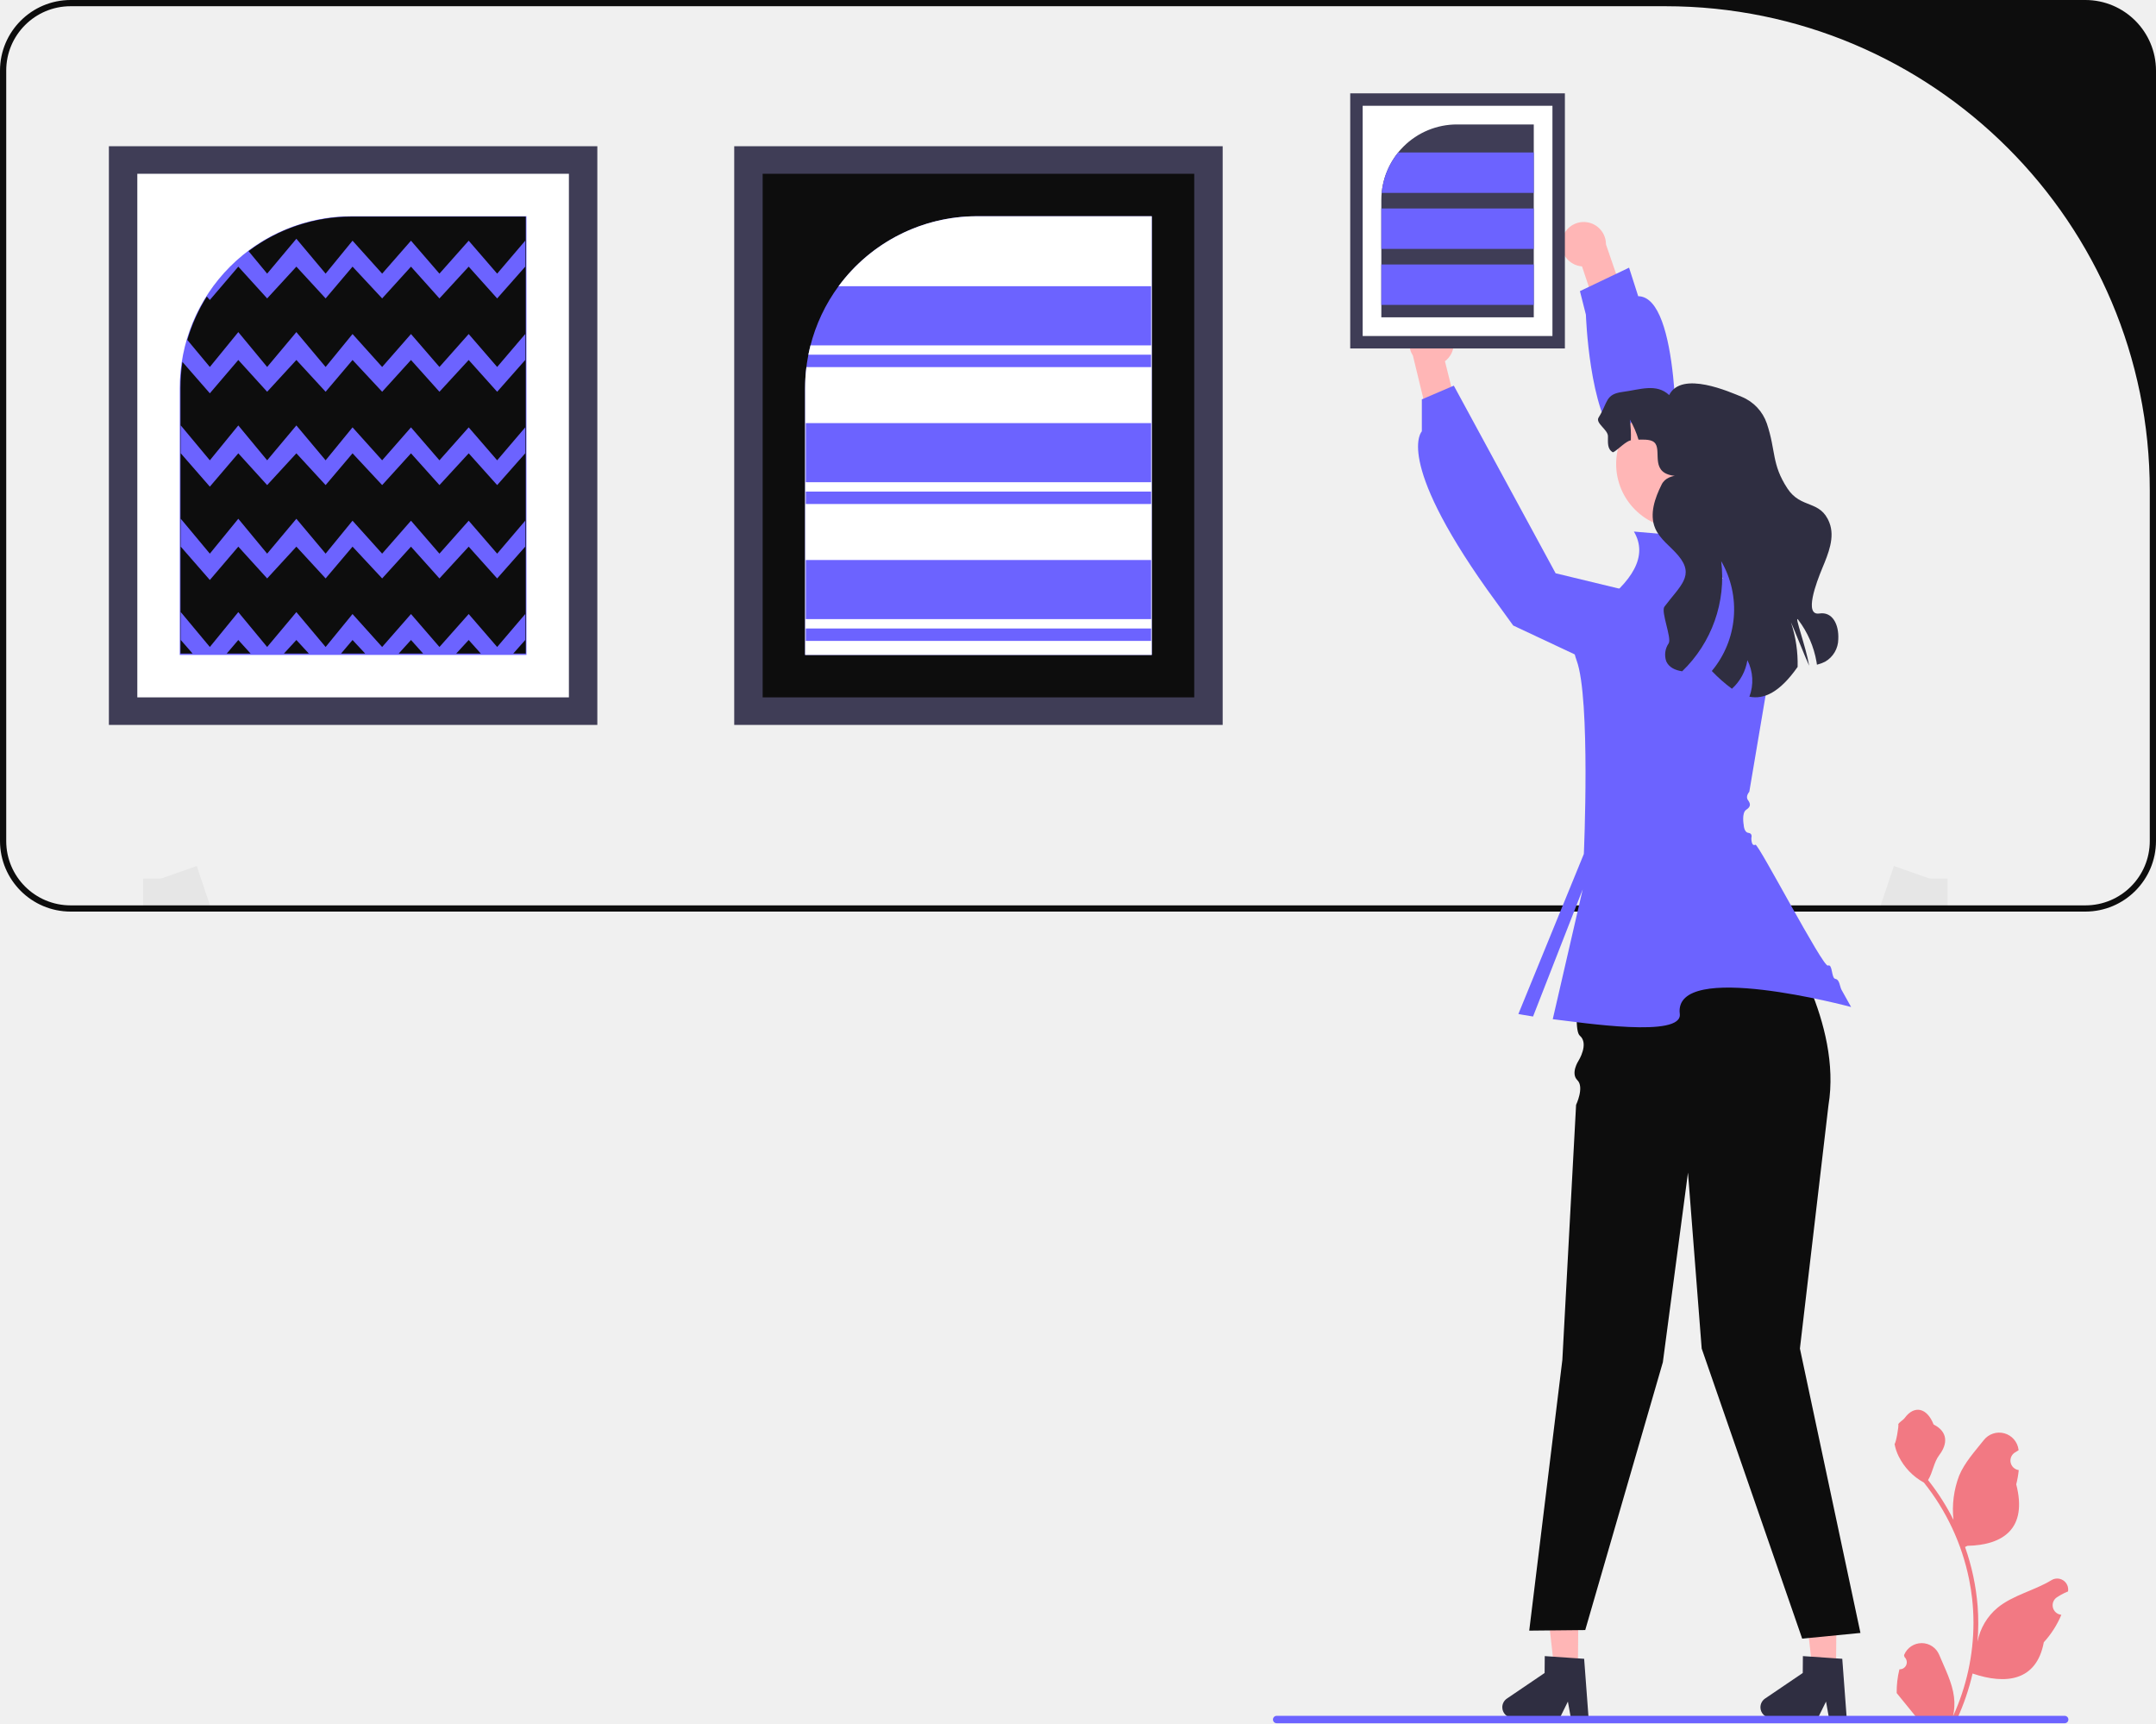
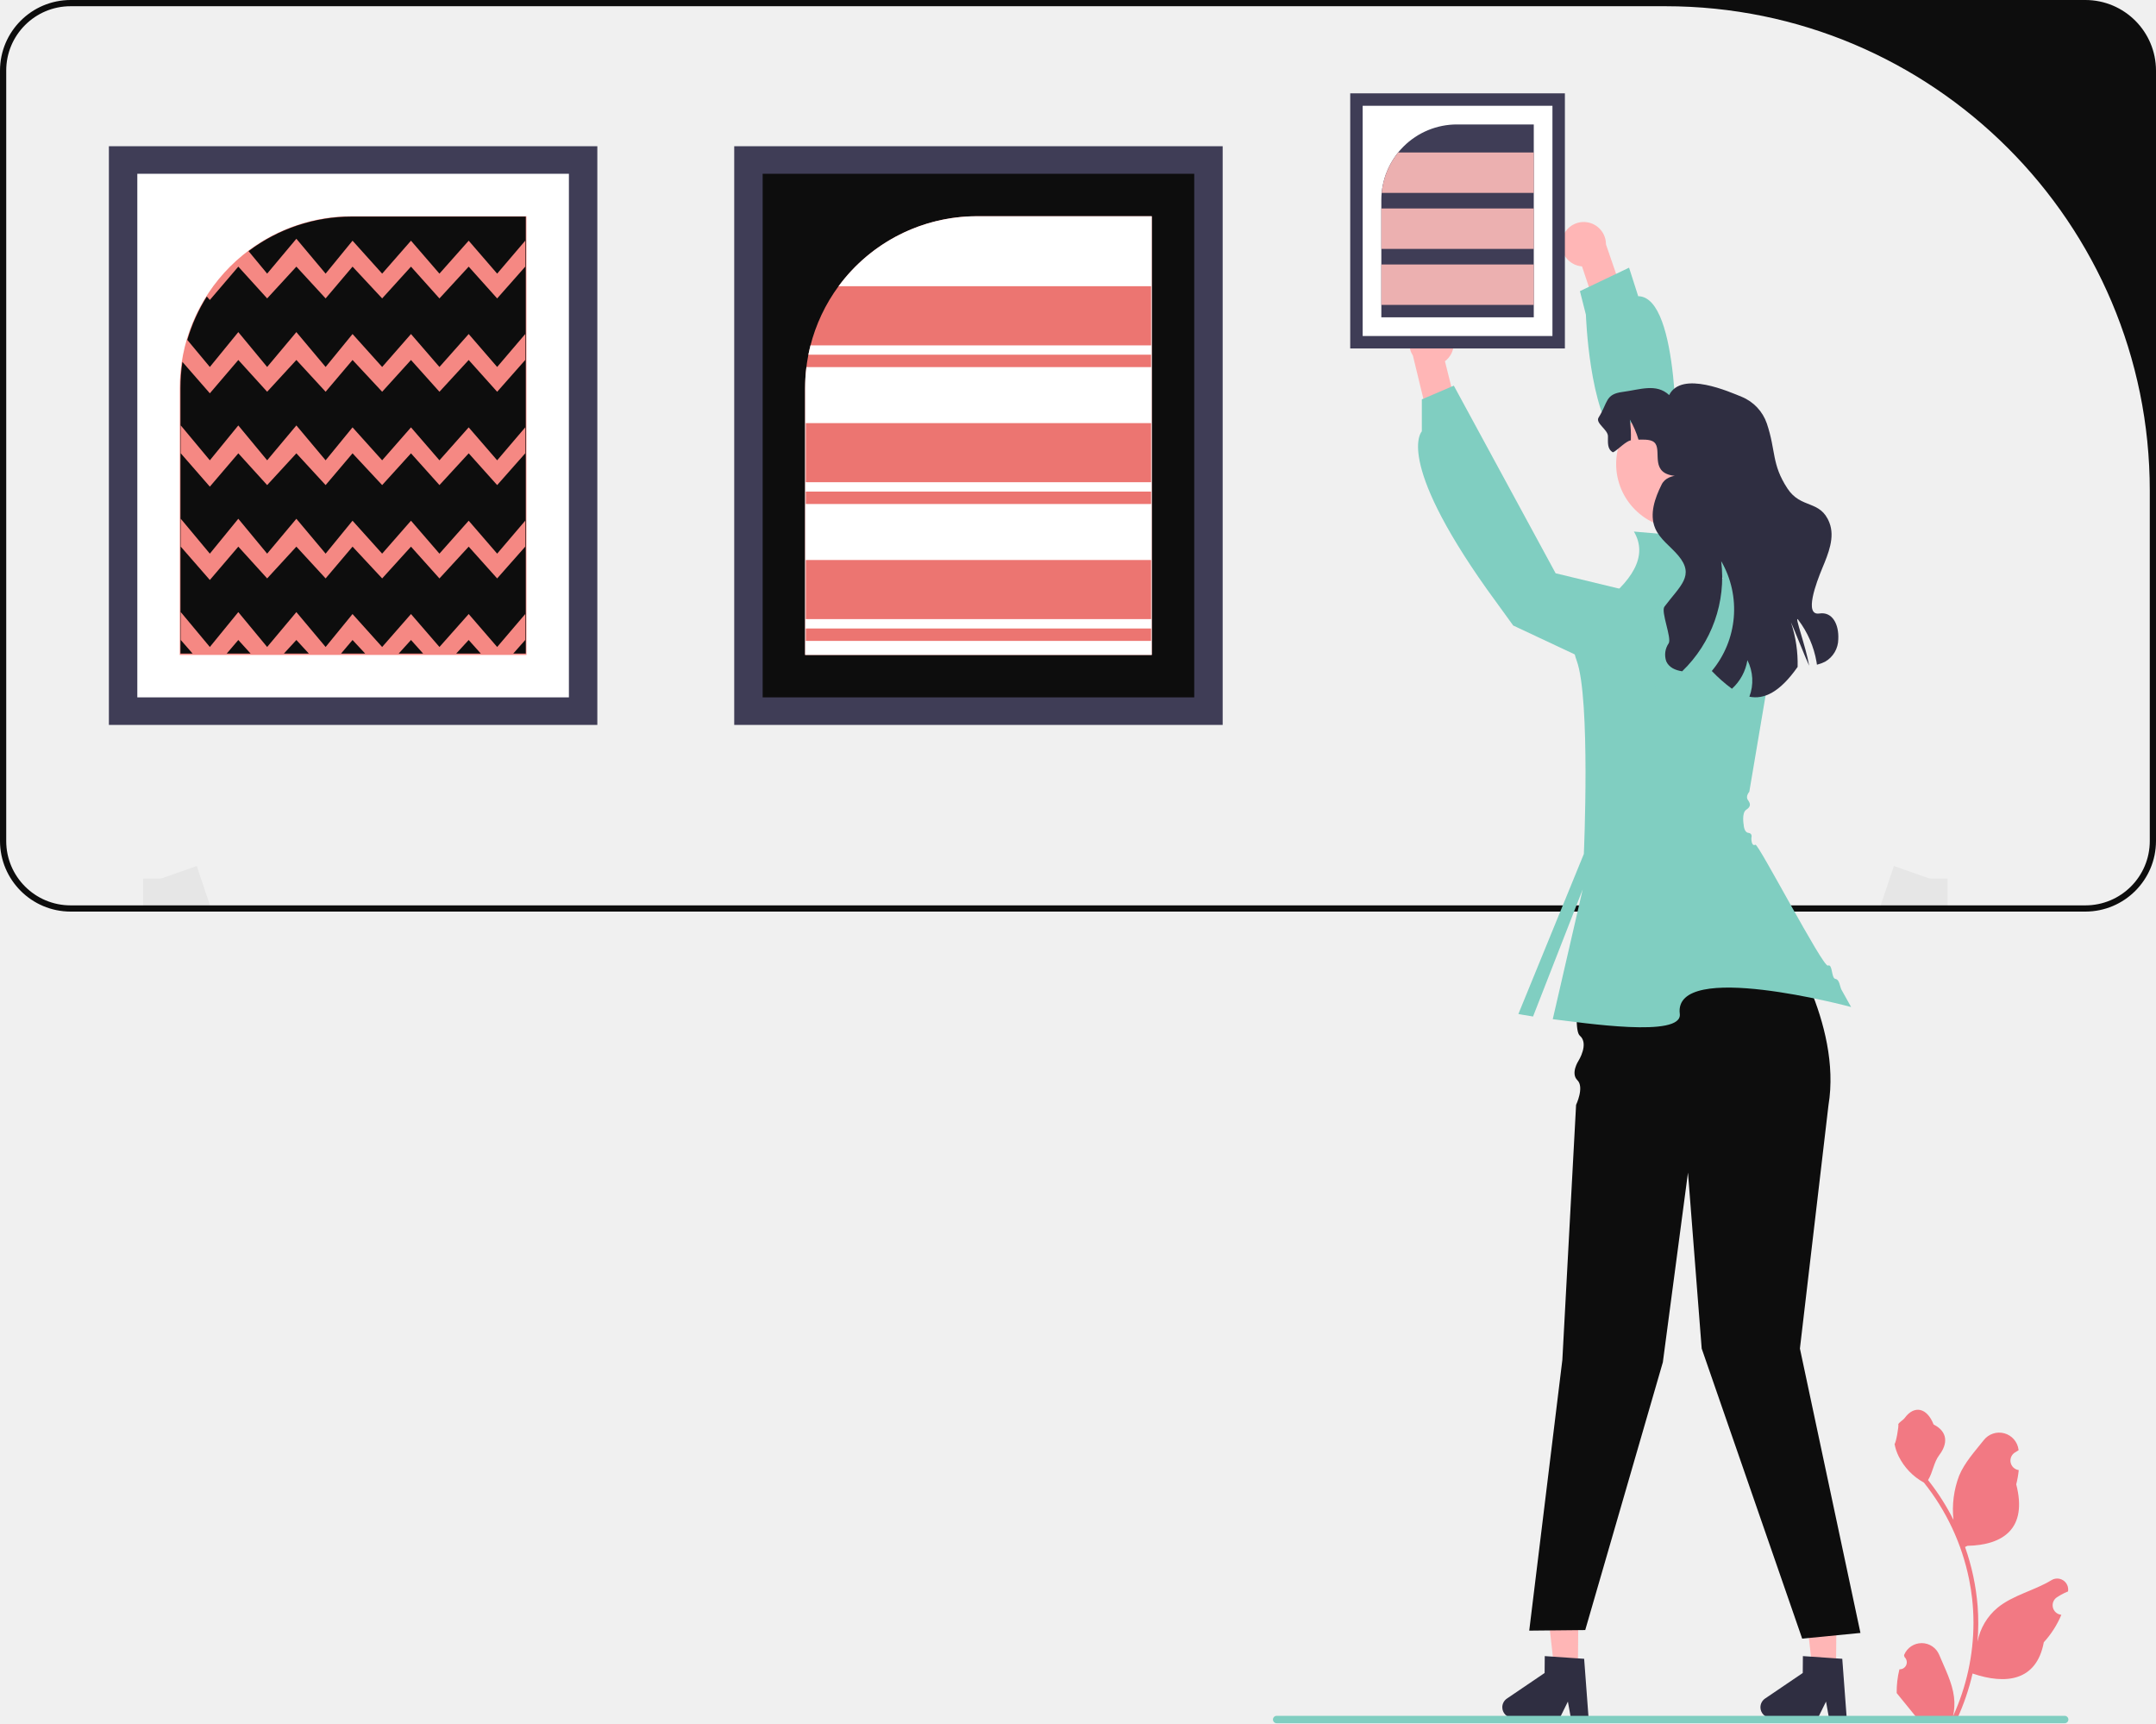
<svg xmlns="http://www.w3.org/2000/svg" width="693" height="553.877" viewBox="0 0 693 553.877">
  <defs>
-     <style>.a{fill:#e6e6e6;}.b{fill:#0d0d0d;}.c{fill:#ffb6b6;}.d{fill:#2f2e41;}.e{fill:#6c63ff;}.f{fill:#f27983;}.g{fill:#3f3d56;}.h{fill:#fff;}</style>
+     <style>.a{fill:#e6e6e6;}.b{fill:#0d0d0d;}.c{fill:#ffb6b6;}.d{fill:#2f2e41;}.e{fill:#80cec1;}.f{fill:#f27983;}.g{fill:#3f3d56;}.h{fill:#fff;}.i{fill:#ecb0b0;}.j{fill:#f58883;}.k{fill:#ec7571;}</style>
  </defs>
  <g transform="translate(-8262 -3605)">
    <g transform="translate(8262 3605)">
      <rect class="a" width="14.23" height="10.62" transform="translate(46 282.38)" />
      <path class="a" d="M68.18,293H53.11l-.66-2-2.56-7.73-.07-.21,1.94-.68,11.49-4.03,1.65,4.92L67.5,291Z" />
      <path class="a" d="M622.18,283.06l-.07.21L619.55,291l-.66,2H603.82l.68-2,2.6-7.73,1.65-4.92,11.49,4.03Z" />
      <rect class="a" width="14.23" height="10.62" transform="translate(611.77 282.38)" />
-       <path class="b" d="M670.31,0H22.69A22.717,22.717,0,0,0,0,22.69V270.31A22.717,22.717,0,0,0,22.69,293H670.31A22.717,22.717,0,0,0,693,270.31V22.69A22.717,22.717,0,0,0,670.31,0ZM691,270.31A20.687,20.687,0,0,1,670.306,291H22.69A20.687,20.687,0,0,1,2,270.306V22.69A20.687,20.687,0,0,1,22.694,2H535.32A155.68,155.68,0,0,1,691,157.68Z" />
+       <path class="b" d="M670.31,0H22.69A22.717,22.717,0,0,0,0,22.69V270.31A22.717,22.717,0,0,0,22.69,293H670.31A22.717,22.717,0,0,0,693,270.31V22.69A22.717,22.717,0,0,0,670.31,0ZM691,270.31A20.688,20.688,0,0,1,670.3,291H22.69A20.688,20.688,0,0,1,2,270.3V22.69A20.688,20.688,0,0,1,22.7,2H535.32A155.68,155.68,0,0,1,691,157.68Z" />
      <path class="c" d="M507.178,536.66l-7.585-.064-3.358-29.94,11.2.094Z" />
      <path class="d" d="M482.881,548.722a3.4,3.4,0,0,0,3.362,3.421l15.082.126,2.64-5.352.97,5.379,5.691.052-1.437-19.185-1.98-.132-8.076-.557-2.605-.174-.046,5.428-12.115,8.217a3.39,3.39,0,0,0-1.486,2.777Z" />
      <path class="c" d="M590.147,536.66l-7.585-.064-3.358-29.94,11.2.094Z" />
      <path class="d" d="M565.85,548.722a3.4,3.4,0,0,0,3.362,3.421l15.082.126,2.64-5.352.97,5.379,5.691.052-1.437-19.185-1.98-.132-8.076-.557-2.6-.174-.046,5.428-12.115,8.217a3.39,3.39,0,0,0-1.486,2.777Z" />
      <path class="c" d="M465.068,105.229a7.154,7.154,0,0,1-.621,10.878L473.1,150.7l-8.98,4.745-9.974-41.161a7.144,7.144,0,0,1,10.924-9.054Z" />
      <path class="b" d="M509.539,300.493h63.272s19.316,28.319,14.91,54.751l-9.178,78.2L598,524.853l-18.723,1.836L546.971,433.44l-4.406-56.54-8.077,60.942-24.95,86.088-18,.185,10.646-87.007,4.415-81.984s2.7-5.677.426-7.92.335-6.226.335-6.226,3.48-5.508.436-8.1,1.744-32.384,1.744-32.384Z" />
      <path class="e" d="M595,323.672s-57.271-15.419-55.068,2.2c.975,7.8-30.97,2.871-40.831,1.711l9.626-41.727-15.962,40.868c-2.908-.455-4.714-.808-4.714-.808l21.043-51.441s2.2-49.928-2.313-62.168,6.718-17.13,6.718-17.13c11.1-8.233,16.394-16.365,11.682-24.325l24.3,2.093,2.2,11.953,20.661,10.059L562.274,254.5s-1.31,1.446-.445,2.631,1.015,2.13-.529,3.126-.824,4.873-.824,4.873.073,2.4,1.513,2.564.949,1.609.949,1.609-.094,2.91,1.3,2.2c.936-.475,21.719,39.483,23.3,38.845s1.038,4.075,2.413,4.288,1.384,2.467,1.977,3.527c1.892,3.381,3.068,5.5,3.068,5.5Z" />
      <path class="e" d="M530.1,215.429l2.5-23.3-32.578-7.869L467.3,123.96l-10.279,4.4v10.279s-8.811,8.811,20.9,50.727l8.464,11.683,46.2,21.7-2.5-7.323Z" />
      <path class="c" d="M502.115,76.792a7.154,7.154,0,0,0,6.383,8.83l11.348,33.8,10.122-.84L516.2,78.535a7.144,7.144,0,0,0-14.081-1.743Z" />
      <path class="e" d="M571.68,203.339h0a15.32,15.32,0,0,0,2.081-24l-34.937-32.734s1.318-51.279-12.26-51.4l-2.935-9.171-15.793,7.537,1.919,7.58s1.033,31.368,10.311,40.722c.168,13.214,5.706,16.716,5.706,16.716l45.908,44.75Z" />
      <circle class="c" cx="20.816" cy="20.816" r="20.816" transform="translate(519.48 128.304)" />
-       <path class="d" d="M590.876,205.448a8.416,8.416,0,0,1-4.23,7.23,12.975,12.975,0,0,1-2.63.97c-.03-.3-.08-.59-.13-.88a31.093,31.093,0,0,0-5.9-13.57c-1.43-1.88,2.53,8.78,3.53,14.78-.91-1.82-5.54-13.5-5.84-13.94a1.618,1.618,0,0,0,.06.21,41.916,41.916,0,0,1,2.07,14.11c-5.8,8.27-10.85,10.5-15.5,9.57a14.6,14.6,0,0,0-.64-11.74,15.734,15.734,0,0,1-4.97,9.19,48.612,48.612,0,0,1-6.47-5.71,30.958,30.958,0,0,0,3.02-35.3,41.961,41.961,0,0,1-12.55,35.4c-2.22-.34-4.22-1.22-5.11-3.2a6.425,6.425,0,0,1,.78-5.8c1.03-1.74-2.58-10.15-1.37-11.77,5.06-6.74,9.87-9.98,4.45-16.43-2.49-2.97-5.96-5.25-7.45-8.83-1.88-4.51-.07-9.66,2.11-14.02s9.48-2.33,4.6-2.73c-8.39-.68-4.73-7.49-6.57-10.33-1.03-1.59-3.57-1.33-5.47-1.35a30.1,30.1,0,0,0-2.79-6.47,39.242,39.242,0,0,1,.33,6.68c-1.52.26-3.99,2.81-5.3,3.63l-.48.23c-1.85-1.06-1.575-3.042-1.585-5.182s-4.14-4.19-3-6c3.03-4.79,2.055-7.488,7.676-8.218s10.85-2.86,15,1c4-8,19.57-.94,23.33.57a14.255,14.255,0,0,1,8.07,8.58c2.98,8.9,1.47,13,6.6,20.85,4.39,6.72,10.6,3.55,13.51,11.03,1.83,4.72-.35,9.94-2.29,14.61s-5.95,15.33-.95,14.57c4.26-.66,6.33,3.58,6.09,8.26Z" />
-       <path class="f" d="M610.524,536.544a2.269,2.269,0,0,0,1.645-3.933l-.156-.618.062-.148a6.094,6.094,0,0,1,11.241.042c1.839,4.428,4.179,8.864,4.756,13.546a18.029,18.029,0,0,1-.316,6.2,72.281,72.281,0,0,0,6.575-30.021,69.779,69.779,0,0,0-.433-7.783q-.359-3.178-.995-6.31a73.12,73.12,0,0,0-14.5-30.99,19.459,19.459,0,0,1-8.093-8.4,14.845,14.845,0,0,1-1.35-4.056c.394.052,1.486-5.949,1.188-6.317.549-.833,1.532-1.247,2.131-2.06,2.982-4.043,7.091-3.337,9.236,2.157,4.582,2.313,4.627,6.148,1.815,9.837-1.789,2.347-2.035,5.522-3.6,8.035.161.207.329.407.491.614A73.587,73.587,0,0,1,627.9,488.51a30.592,30.592,0,0,1,1.826-14.21c1.748-4.217,5.025-7.769,7.91-11.415a6.279,6.279,0,0,1,11.184,3.083q.009.081.017.161-.643.363-1.259.77a3.078,3.078,0,0,0,1.241,5.6l.063.01a30.642,30.642,0,0,1-.807,4.579c3.7,14.316-4.29,19.53-15.7,19.764-.252.129-.5.258-.749.381a75.117,75.117,0,0,1,4.043,19.028,71.234,71.234,0,0,1-.052,11.5l.019-.136a18.826,18.826,0,0,1,6.427-10.87c4.946-4.063,11.933-5.559,17.268-8.824a3.533,3.533,0,0,1,5.411,3.437l-.022.143a20.684,20.684,0,0,0-2.319,1.117q-.643.363-1.259.77a3.078,3.078,0,0,0,1.241,5.6l.063.01.129.019a30.656,30.656,0,0,1-5.639,8.829c-2.315,12.5-12.256,13.683-22.89,10.044h-.006A75.1,75.1,0,0,1,629,552.633H610.98c-.065-.2-.123-.407-.181-.607a20.475,20.475,0,0,0,4.986-.3c-1.337-1.641-2.674-3.294-4.011-4.935a1.132,1.132,0,0,1-.084-.1c-.678-.84-1.363-1.673-2.041-2.512h0a29.993,29.993,0,0,1,.879-7.64h0Z" />
+       <path class="d" d="M590.876,205.448a8.416,8.416,0,0,1-4.23,7.23,12.977,12.977,0,0,1-2.63.97c-.03-.3-.08-.59-.13-.88a31.094,31.094,0,0,0-5.9-13.57c-1.43-1.88,2.53,8.78,3.53,14.78-.91-1.82-5.54-13.5-5.84-13.94a1.617,1.617,0,0,0,.06.21,41.913,41.913,0,0,1,2.07,14.11c-5.8,8.27-10.85,10.5-15.5,9.57a14.6,14.6,0,0,0-.64-11.74,15.734,15.734,0,0,1-4.97,9.19,48.609,48.609,0,0,1-6.47-5.71,30.958,30.958,0,0,0,3.02-35.3,41.961,41.961,0,0,1-12.55,35.4c-2.22-.34-4.22-1.22-5.11-3.2a6.425,6.425,0,0,1,.78-5.8c1.03-1.74-2.58-10.15-1.37-11.77,5.06-6.74,9.87-9.98,4.45-16.43-2.49-2.97-5.96-5.25-7.45-8.83-1.88-4.51-.07-9.66,2.11-14.02s9.48-2.33,4.6-2.73c-8.39-.68-4.73-7.49-6.57-10.33-1.03-1.59-3.57-1.33-5.47-1.35a30.1,30.1,0,0,0-2.79-6.47,39.236,39.236,0,0,1,.33,6.68c-1.52.26-3.99,2.81-5.3,3.63l-.48.23c-1.85-1.06-1.575-3.042-1.585-5.182s-4.14-4.19-3-6c3.03-4.79,2.055-7.488,7.676-8.218s10.85-2.86,15,1c4-8,19.57-.94,23.33.57a14.255,14.255,0,0,1,8.07,8.58c2.98,8.9,1.47,13,6.6,20.85,4.39,6.72,10.6,3.55,13.51,11.03,1.83,4.72-.35,9.94-2.29,14.61s-5.95,15.33-.95,14.57c4.26-.66,6.33,3.58,6.09,8.26Z" />
+       <path class="f" d="M610.524,536.544a2.269,2.269,0,0,0,1.645-3.933l-.156-.618.062-.148a6.094,6.094,0,0,1,11.241.042c1.839,4.428,4.179,8.864,4.756,13.546a18.029,18.029,0,0,1-.316,6.2,72.282,72.282,0,0,0,6.575-30.021,69.779,69.779,0,0,0-.433-7.783q-.359-3.178-.995-6.31a73.119,73.119,0,0,0-14.5-30.99,19.459,19.459,0,0,1-8.093-8.4,14.847,14.847,0,0,1-1.35-4.056c.394.052,1.486-5.949,1.188-6.317.549-.833,1.532-1.247,2.131-2.06,2.982-4.043,7.091-3.337,9.236,2.157,4.582,2.313,4.627,6.148,1.815,9.837-1.789,2.347-2.035,5.522-3.6,8.035.161.207.329.407.491.614A73.589,73.589,0,0,1,627.9,488.51a30.592,30.592,0,0,1,1.826-14.21c1.748-4.217,5.025-7.769,7.91-11.415a6.279,6.279,0,0,1,11.184,3.083q.009.081.017.161-.643.363-1.259.77a3.078,3.078,0,0,0,1.241,5.6l.063.01a30.643,30.643,0,0,1-.807,4.579c3.7,14.316-4.29,19.53-15.7,19.764-.252.129-.5.258-.749.381a75.12,75.12,0,0,1,4.043,19.028,71.227,71.227,0,0,1-.052,11.5l.019-.136a18.826,18.826,0,0,1,6.427-10.87c4.946-4.063,11.933-5.559,17.268-8.824a3.533,3.533,0,0,1,5.411,3.437l-.022.143a20.684,20.684,0,0,0-2.319,1.117q-.643.363-1.259.77a3.078,3.078,0,0,0,1.241,5.6l.063.01.129.019a30.655,30.655,0,0,1-5.639,8.829c-2.315,12.5-12.256,13.683-22.89,10.044h-.006A75.1,75.1,0,0,1,629,552.633H610.98c-.065-.2-.123-.407-.181-.607a20.475,20.475,0,0,0,4.986-.3c-1.337-1.641-2.674-3.294-4.011-4.935a1.112,1.112,0,0,1-.084-.1c-.678-.84-1.363-1.673-2.041-2.512h0a30,30,0,0,1,.879-7.64h0Z" />
      <path class="e" d="M409.166,552.687a1.186,1.186,0,0,0,1.19,1.19h253.29a1.19,1.19,0,0,0,0-2.38H410.356a1.187,1.187,0,0,0-1.19,1.19Z" />
    </g>
    <g transform="translate(8262 3605)">
      <rect class="g" width="69" height="82" transform="translate(434 30)" />
      <path class="h" d="M438,108h61V34H438Z" />
    </g>
    <g transform="translate(-79)">
      <path class="g" d="M468.34,40A24.291,24.291,0,0,0,444,64.34V102h49V40Z" transform="translate(8341 3605)" />
-       <path class="e" d="M-8262-3547v-13h49v13Zm0-18v-13h49v13Zm.109-18a24.3,24.3,0,0,1,5.309-13H-8213v13Z" transform="translate(17047 7250)" />
+       <path class="i" d="M-8262-3547v-13h49v13Zm0-18v-13h49v13Zm.109-18a24.3,24.3,0,0,1,5.308-13H-8213v13Z" transform="translate(17047 7250)" />
    </g>
    <rect class="g" width="157" height="186" transform="translate(8297 3652)" />
    <path class="h" d="M438,202.289H576.725V34H438Z" transform="translate(7868.138 3626.855)" />
-     <path class="e" d="M499.354,40A55.242,55.242,0,0,0,444,95.353V181H555.435V40Z" transform="translate(7875.782 3634.5)" />
-     <path class="b" d="M3.905,140.448h0l-3.9,0V55.137A55.222,55.222,0,0,1,.634,46.7L9.448,56.8l9.147-10.711,9.274,10.213,9.394-10.213,9.4,10.213,8.654-10.213,9.52,10.213L74.1,46.093l9.148,10.213,9.4-10.213L101.8,56.306l9.026-10.213V37.748L101.8,48.335,92.648,37.748l-9.4,10.588L74.1,37.748,64.833,48.335l-9.52-10.588L46.66,48.335l-9.4-11.209L27.868,48.335,18.595,37.126,9.448,48.335,2.2,39.634A55.022,55.022,0,0,1,8.474,25.686L9.448,26.8l9.147-10.711,9.274,10.213,9.394-10.213,9.4,10.213,8.654-10.213,9.52,10.213L74.1,16.092l9.148,10.213,9.4-10.213L101.8,26.305l9.026-10.213V7.749L101.8,18.335,92.648,7.749l-9.4,10.586L74.1,7.749,64.833,18.335,55.313,7.749,46.66,18.335l-9.4-11.208L27.868,18.335,21.883,11.1A55.023,55.023,0,0,1,55.025,0H111V140.447h-4.023l3.848-4.354v-8.345L101.8,138.335l-9.149-10.588-9.4,10.588L74.1,127.748l-9.271,10.588-9.52-10.588L46.66,138.335l-9.4-11.21-9.394,11.21-9.274-11.21-9.147,11.21L.106,127.126v8.967l3.8,4.354ZM.106,97.125v8.967L9.448,116.8l9.147-10.711,9.274,10.213,9.394-10.213,9.4,10.213,8.654-10.213,9.52,10.213L74.1,106.092l9.148,10.213,9.4-10.213,9.149,10.213,9.026-10.213V97.749L101.8,108.335,92.648,97.749l-9.4,10.586L74.1,97.749l-9.271,10.586-9.52-10.586L46.66,108.335l-9.4-11.209-9.394,11.209L18.595,97.125,9.448,108.335Zm0-30v8.967L9.448,86.8l9.147-10.711L27.868,86.3l9.394-10.211L46.66,86.3l8.654-10.211L64.833,86.3,74.1,76.093,83.253,86.3l9.4-10.211L101.8,86.3l9.026-10.211V67.748L101.8,78.334,92.648,67.748l-9.4,10.586L74.1,67.748,64.833,78.334l-9.52-10.586L46.66,78.334l-9.4-11.208L27.868,78.334,18.595,67.127,9.448,78.334Zm96.442,73.32H88.642l4.005-4.354,3.9,4.353Zm-18.544,0H70.152l3.952-4.354,3.9,4.353Zm-18.633,0H51.624l3.689-4.354,4.057,4.353Zm-18.1,0H33.258l4.005-4.354,4,4.353Zm-18.72,0H14.877l3.718-4.354,3.952,4.353Z" transform="translate(8320.002 3674.615)" />
+     <path class="j" d="M499.354,40A55.242,55.242,0,0,0,444,95.353V181H555.435V40Z" transform="translate(7875.782 3634.5)" />
+     <path class="b" d="M3.9,140.448H0V55.137A55.222,55.222,0,0,1,.634,46.7L9.448,56.8,18.6,46.089,27.869,56.3l9.394-10.213,9.4,10.213,8.654-10.213L64.837,56.3,74.1,46.093l9.148,10.213,9.4-10.213L101.8,56.306l9.026-10.213V37.748L101.8,48.335,92.648,37.748l-9.4,10.588L74.1,37.748,64.833,48.335l-9.52-10.588L46.66,48.335l-9.4-11.209L27.868,48.335,18.595,37.126,9.448,48.335,2.2,39.634A55.022,55.022,0,0,1,8.474,25.686L9.448,26.8,18.6,16.089,27.869,26.3l9.394-10.213,9.4,10.213,8.654-10.213L64.837,26.3,74.1,16.092l9.148,10.213,9.4-10.213L101.8,26.305l9.026-10.213V7.749L101.8,18.335,92.648,7.749l-9.4,10.586L74.1,7.749,64.833,18.335,55.313,7.749,46.66,18.335,37.26,7.127,27.868,18.335,21.883,11.1A55.023,55.023,0,0,1,55.025,0H111V140.447h-4.023l3.848-4.354v-8.345L101.8,138.335l-9.149-10.588-9.4,10.588L74.1,127.748l-9.271,10.588-9.52-10.588L46.66,138.335l-9.4-11.21-9.394,11.21-9.274-11.21-9.147,11.21L.106,127.126v8.967l3.8,4.354ZM.106,97.125v8.967L9.448,116.8,18.6,106.089,27.869,116.3l9.394-10.213,9.4,10.213,8.654-10.213,9.52,10.213,9.263-10.21,9.148,10.213,9.4-10.213,9.149,10.213,9.026-10.213V97.749L101.8,108.335,92.648,97.749l-9.4,10.586L74.1,97.749l-9.271,10.586-9.52-10.586L46.66,108.335l-9.4-11.209-9.394,11.209-9.271-11.21-9.147,11.21Zm0-30v8.967L9.448,86.8,18.6,76.089,27.868,86.3l9.394-10.211L46.66,86.3l8.654-10.211L64.833,86.3,74.1,76.093,83.253,86.3l9.4-10.211L101.8,86.3l9.026-10.211V67.748L101.8,78.334,92.648,67.748l-9.4,10.586L74.1,67.748,64.833,78.334l-9.52-10.586L46.66,78.334l-9.4-11.208L27.868,78.334,18.595,67.127,9.448,78.334Zm96.442,73.32H88.642l4-4.354,3.9,4.353Zm-18.544,0H70.152l3.952-4.354,3.9,4.353Zm-18.633,0H51.624l3.689-4.354,4.057,4.353Zm-18.1,0H33.258l4.005-4.354,4,4.353Zm-18.72,0H14.877l3.718-4.354,3.952,4.353Z" transform="translate(8320.002 3674.615)" />
    <g transform="translate(201)">
      <rect class="g" width="157" height="186" transform="translate(8297 3652)" />
      <path class="b" d="M438,202.289H576.725V34H438Z" transform="translate(7868.138 3626.855)" />
    </g>
-     <path class="e" d="M499.354,40A55.242,55.242,0,0,0,444,95.353V181H555.435V40Z" transform="translate(8076.782 3634.5)" />
-     <path class="h" d="M111.434,141H0V55.354A55.46,55.46,0,0,1,.413,48.5h110.8v-4H1.054c.2-1.009.43-2.018.682-3H111.218v-19H10.75A55.243,55.243,0,0,1,55.242,0h56.193V141ZM.219,132.5h0v4h111v-4Zm0-22v19h111v-19Zm0-22v4h111v-4Zm0-22v19h111v-19Z" transform="translate(8520.782 3674.5)" />
+     <path class="k" d="M499.354,40A55.242,55.242,0,0,0,444,95.353V181H555.435V40Z" transform="translate(8076.782 3634.5)" />
+     <path class="h" d="M111.434,141H0V55.354A55.459,55.459,0,0,1,.413,48.5h110.8v-4H1.054c.2-1.009.43-2.018.682-3H111.218v-19H10.75A55.243,55.243,0,0,1,55.242,0h56.193V141ZM.219,132.5h0v4h111v-4Zm0-22v19h111v-19Zm0-22v4h111v-4Zm0-22v19h111v-19Z" transform="translate(8520.782 3674.5)" />
  </g>
</svg>
